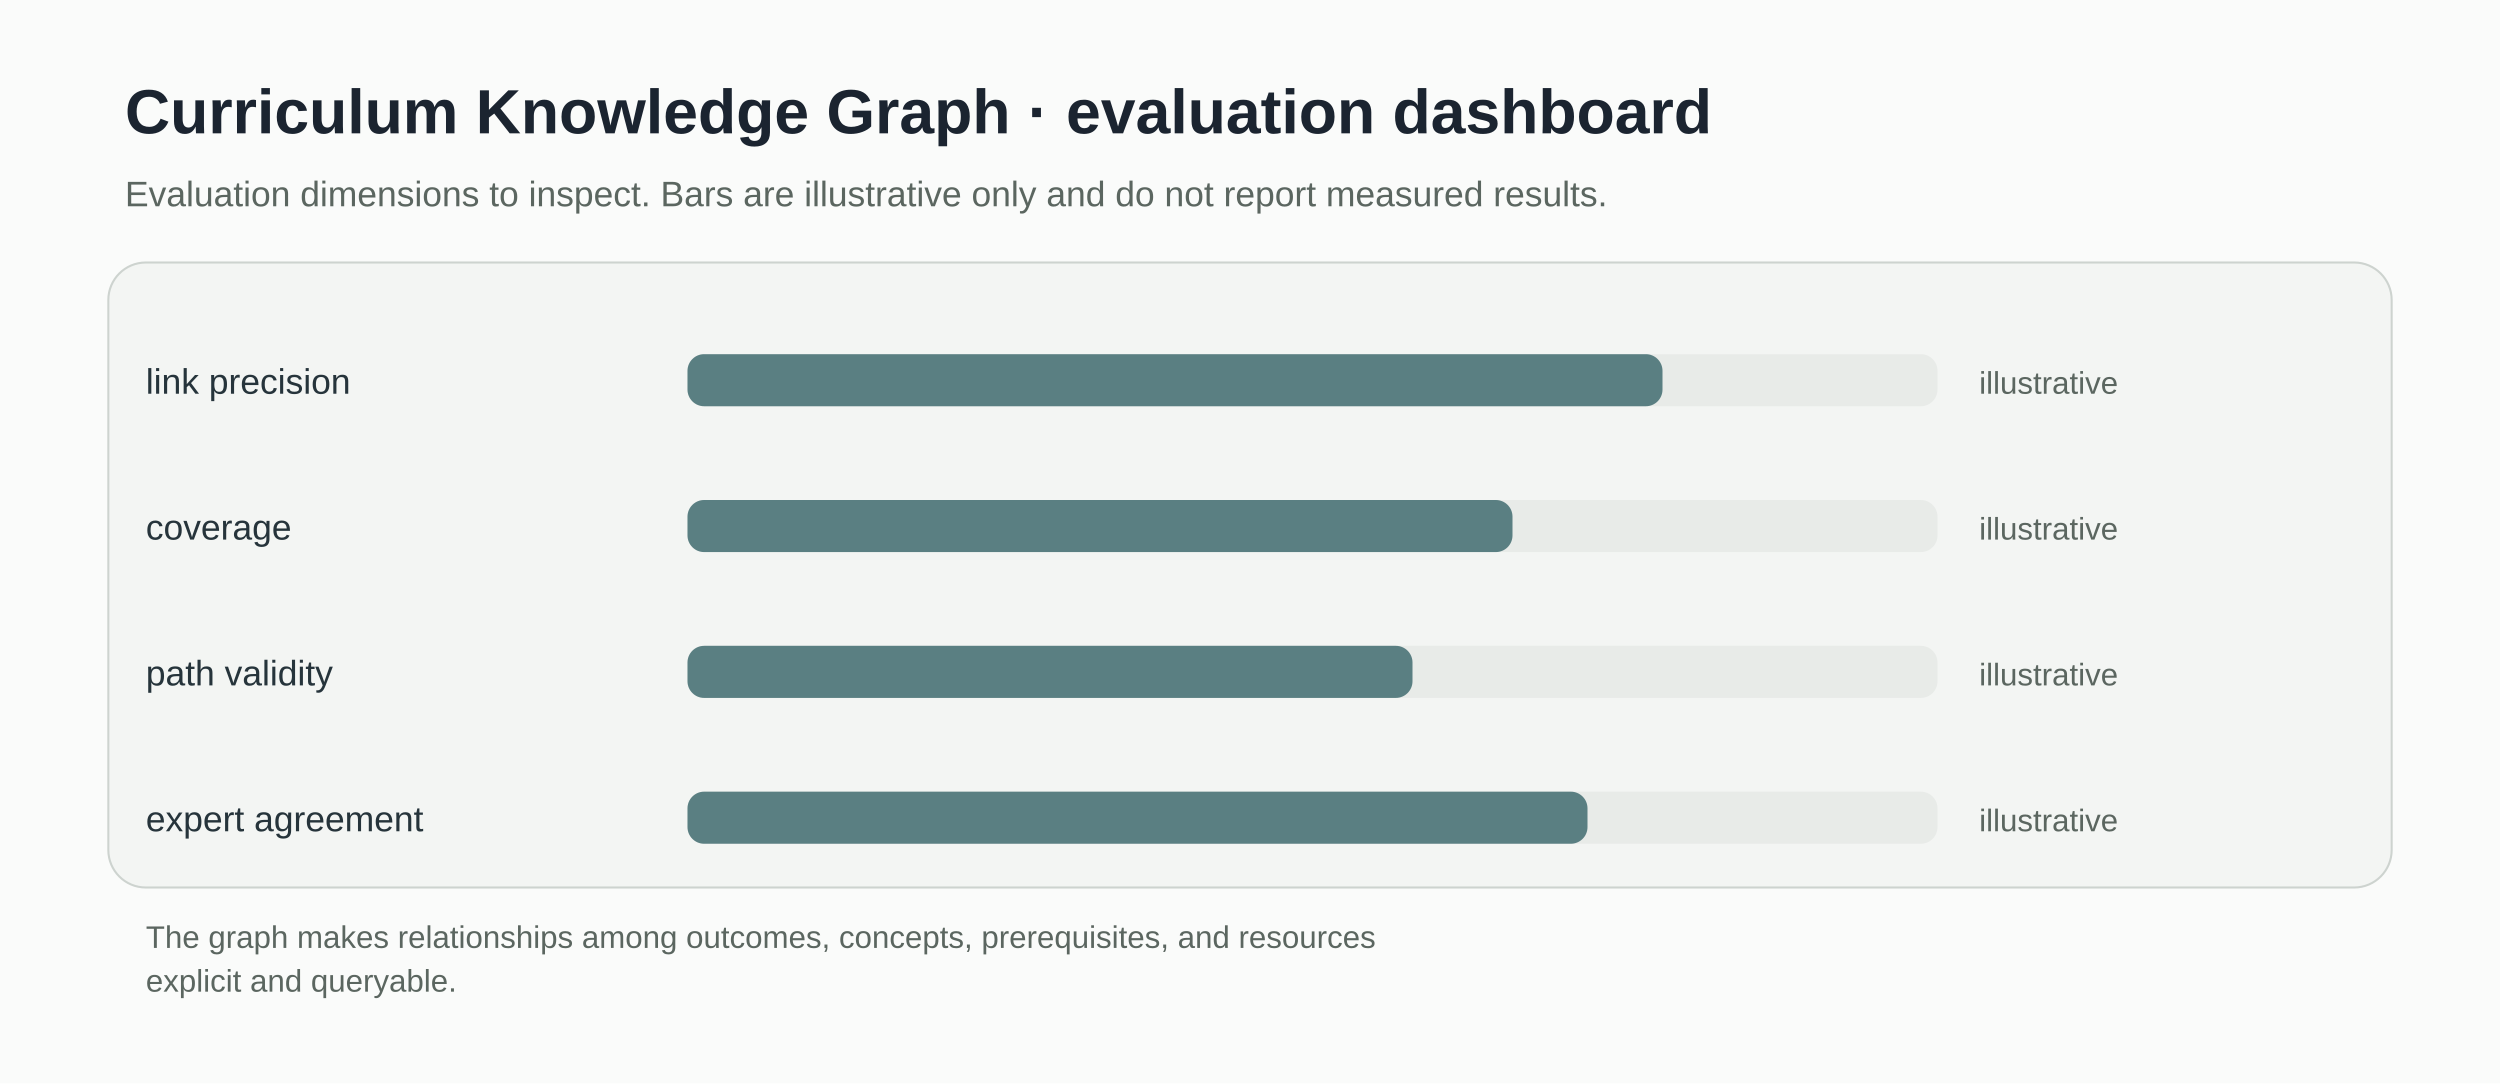
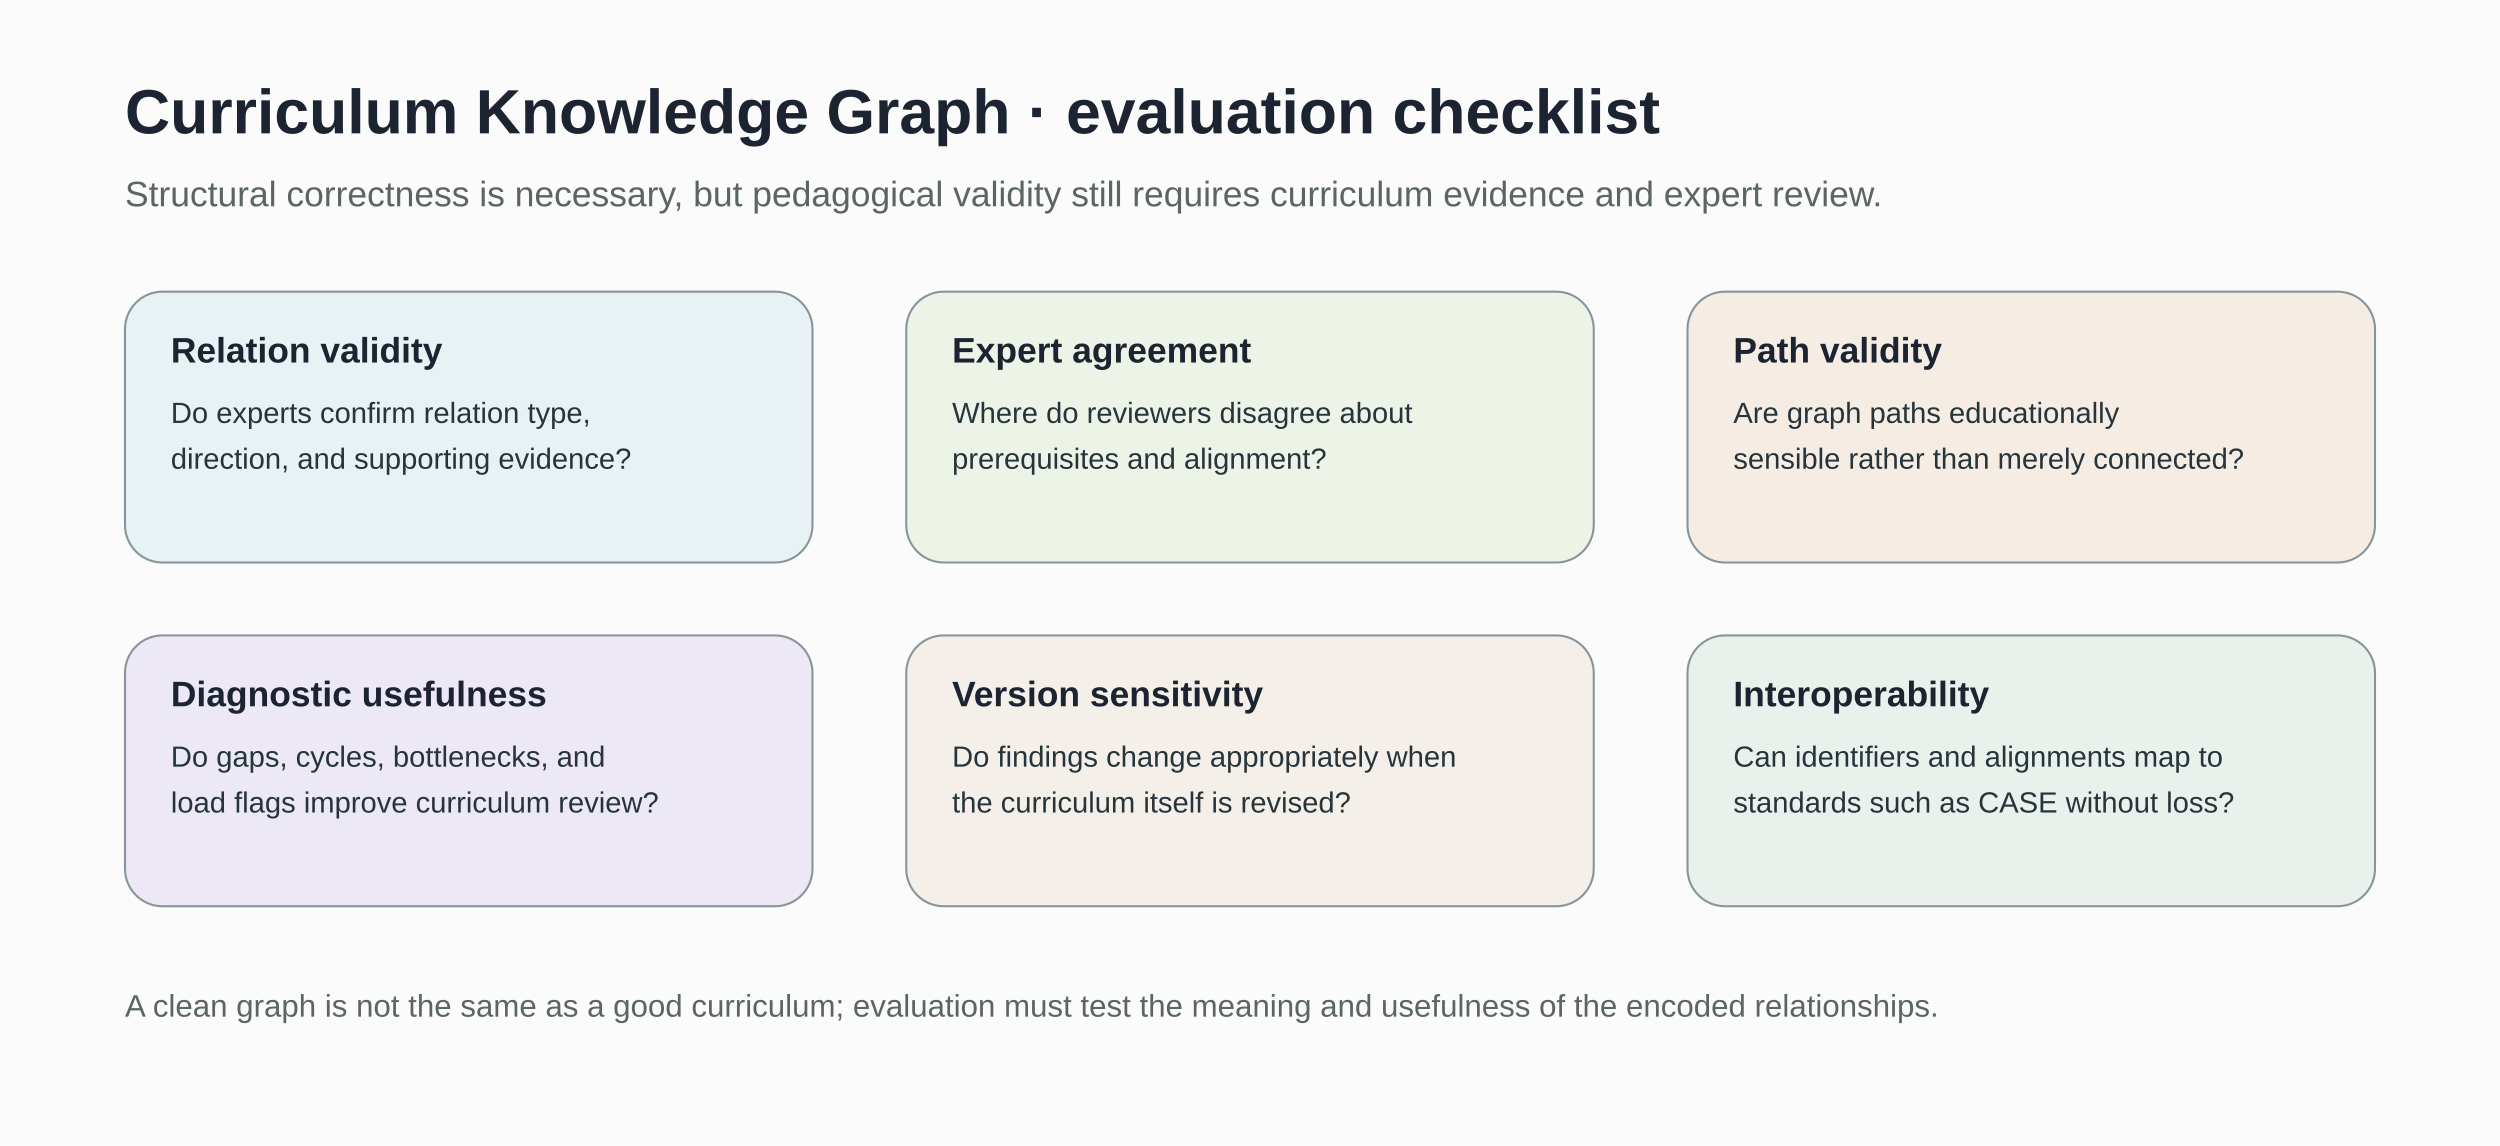
- <svg xmlns="http://www.w3.org/2000/svg" width="1200" height="520" viewBox="0 0 1200 520">
+ <svg xmlns="http://www.w3.org/2000/svg" width="1200" height="550" viewBox="0 0 1200 550" role="img" aria-labelledby="title desc">
  <rect width="100%" height="100%" fill="#FAFBFA" />
-   <text x="60" y="64" font-family="Arial, sans-serif" font-size="30" font-weight="700" fill="#1B2430">Curriculum Knowledge Graph · evaluation dashboard</text>
-   <text x="60" y="99" font-family="Arial, sans-serif" font-size="17" fill="#5B6660">Evaluation dimensions to inspect. Bars are illustrative only and do not report measured results.</text>
-   <rect x="52" y="126" width="1096" height="300" rx="18" fill="#F3F5F3" stroke="#CDD3CF" />
-   <text x="70" y="189" font-family="Arial, sans-serif" font-size="17" fill="#26343B">link precision</text>
-   <rect x="330" y="170" width="600" height="25" rx="8" fill="#E8EBE8" />
-   <rect x="330" y="170" width="468" height="25" rx="8" fill="#5A7F82" />
-   <text x="950" y="189" font-family="Arial, sans-serif" font-size="15" fill="#5B6660">illustrative</text>
-   <text x="70" y="259" font-family="Arial, sans-serif" font-size="17" fill="#26343B">coverage</text>
-   <rect x="330" y="240" width="600" height="25" rx="8" fill="#E8EBE8" />
-   <rect x="330" y="240" width="396" height="25" rx="8" fill="#5A7F82" />
-   <text x="950" y="259" font-family="Arial, sans-serif" font-size="15" fill="#5B6660">illustrative</text>
-   <text x="70" y="329" font-family="Arial, sans-serif" font-size="17" fill="#26343B">path validity</text>
-   <rect x="330" y="310" width="600" height="25" rx="8" fill="#E8EBE8" />
-   <rect x="330" y="310" width="348" height="25" rx="8" fill="#5A7F82" />
-   <text x="950" y="329" font-family="Arial, sans-serif" font-size="15" fill="#5B6660">illustrative</text>
-   <text x="70" y="399" font-family="Arial, sans-serif" font-size="17" fill="#26343B">expert agreement</text>
-   <rect x="330" y="380" width="600" height="25" rx="8" fill="#E8EBE8" />
-   <rect x="330" y="380" width="432" height="25" rx="8" fill="#5A7F82" />
-   <text x="950" y="399" font-family="Arial, sans-serif" font-size="15" fill="#5B6660">illustrative</text>
-   <text x="70" y="455" font-family="Arial, sans-serif" font-size="15" fill="#5B6660">The graph makes relationships among outcomes, concepts, prerequisites, and resources</text>
-   <text x="70" y="476" font-family="Arial, sans-serif" font-size="15" fill="#5B6660">explicit and queryable.</text>
+   <text x="60" y="64" font-family="Arial, sans-serif" font-size="30" font-weight="700" fill="#1B2430">Curriculum Knowledge Graph · evaluation checklist</text>
+   <text x="60" y="99" font-family="Arial, sans-serif" font-size="17" fill="#5B6660">Structural correctness is necessary, but pedagogical validity still requires curriculum evidence and expert review.</text>
+   <rect x="60" y="140" width="330" height="130" rx="18" fill="#E8F1F3" stroke="#87949A" />
+   <text x="82" y="174" font-family="Arial" font-size="17" font-weight="700" fill="#1B2430">Relation validity</text>
+   <text x="82" y="203" font-family="Arial" font-size="14" fill="#26343B">Do experts confirm relation type,</text>
+   <text x="82" y="225" font-family="Arial" font-size="14" fill="#26343B">direction, and supporting evidence?</text>
+   <rect x="435" y="140" width="330" height="130" rx="18" fill="#EEF3E8" stroke="#87949A" />
+   <text x="457" y="174" font-family="Arial" font-size="17" font-weight="700" fill="#1B2430">Expert agreement</text>
+   <text x="457" y="203" font-family="Arial" font-size="14" fill="#26343B">Where do reviewers disagree about</text>
+   <text x="457" y="225" font-family="Arial" font-size="14" fill="#26343B">prerequisites and alignment?</text>
+   <rect x="810" y="140" width="330" height="130" rx="18" fill="#F5EDE4" stroke="#87949A" />
+   <text x="832" y="174" font-family="Arial" font-size="17" font-weight="700" fill="#1B2430">Path validity</text>
+   <text x="832" y="203" font-family="Arial" font-size="14" fill="#26343B">Are graph paths educationally</text>
+   <text x="832" y="225" font-family="Arial" font-size="14" fill="#26343B">sensible rather than merely connected?</text>
+   <rect x="60" y="305" width="330" height="130" rx="18" fill="#ECE8F5" stroke="#87949A" />
+   <text x="82" y="339" font-family="Arial" font-size="17" font-weight="700" fill="#1B2430">Diagnostic usefulness</text>
+   <text x="82" y="368" font-family="Arial" font-size="14" fill="#26343B">Do gaps, cycles, bottlenecks, and</text>
+   <text x="82" y="390" font-family="Arial" font-size="14" fill="#26343B">load flags improve curriculum review?</text>
+   <rect x="435" y="305" width="330" height="130" rx="18" fill="#F4EFE8" stroke="#87949A" />
+   <text x="457" y="339" font-family="Arial" font-size="17" font-weight="700" fill="#1B2430">Version sensitivity</text>
+   <text x="457" y="368" font-family="Arial" font-size="14" fill="#26343B">Do findings change appropriately when</text>
+   <text x="457" y="390" font-family="Arial" font-size="14" fill="#26343B">the curriculum itself is revised?</text>
+   <rect x="810" y="305" width="330" height="130" rx="18" fill="#EAF0EC" stroke="#87949A" />
+   <text x="832" y="339" font-family="Arial" font-size="17" font-weight="700" fill="#1B2430">Interoperability</text>
+   <text x="832" y="368" font-family="Arial" font-size="14" fill="#26343B">Can identifiers and alignments map to</text>
+   <text x="832" y="390" font-family="Arial" font-size="14" fill="#26343B">standards such as CASE without loss?</text>
+   <text x="60" y="488" font-family="Arial" font-size="15" fill="#5B6660">A clean graph is not the same as a good curriculum; evaluation must test the meaning and usefulness of the encoded relationships.</text>
</svg>
